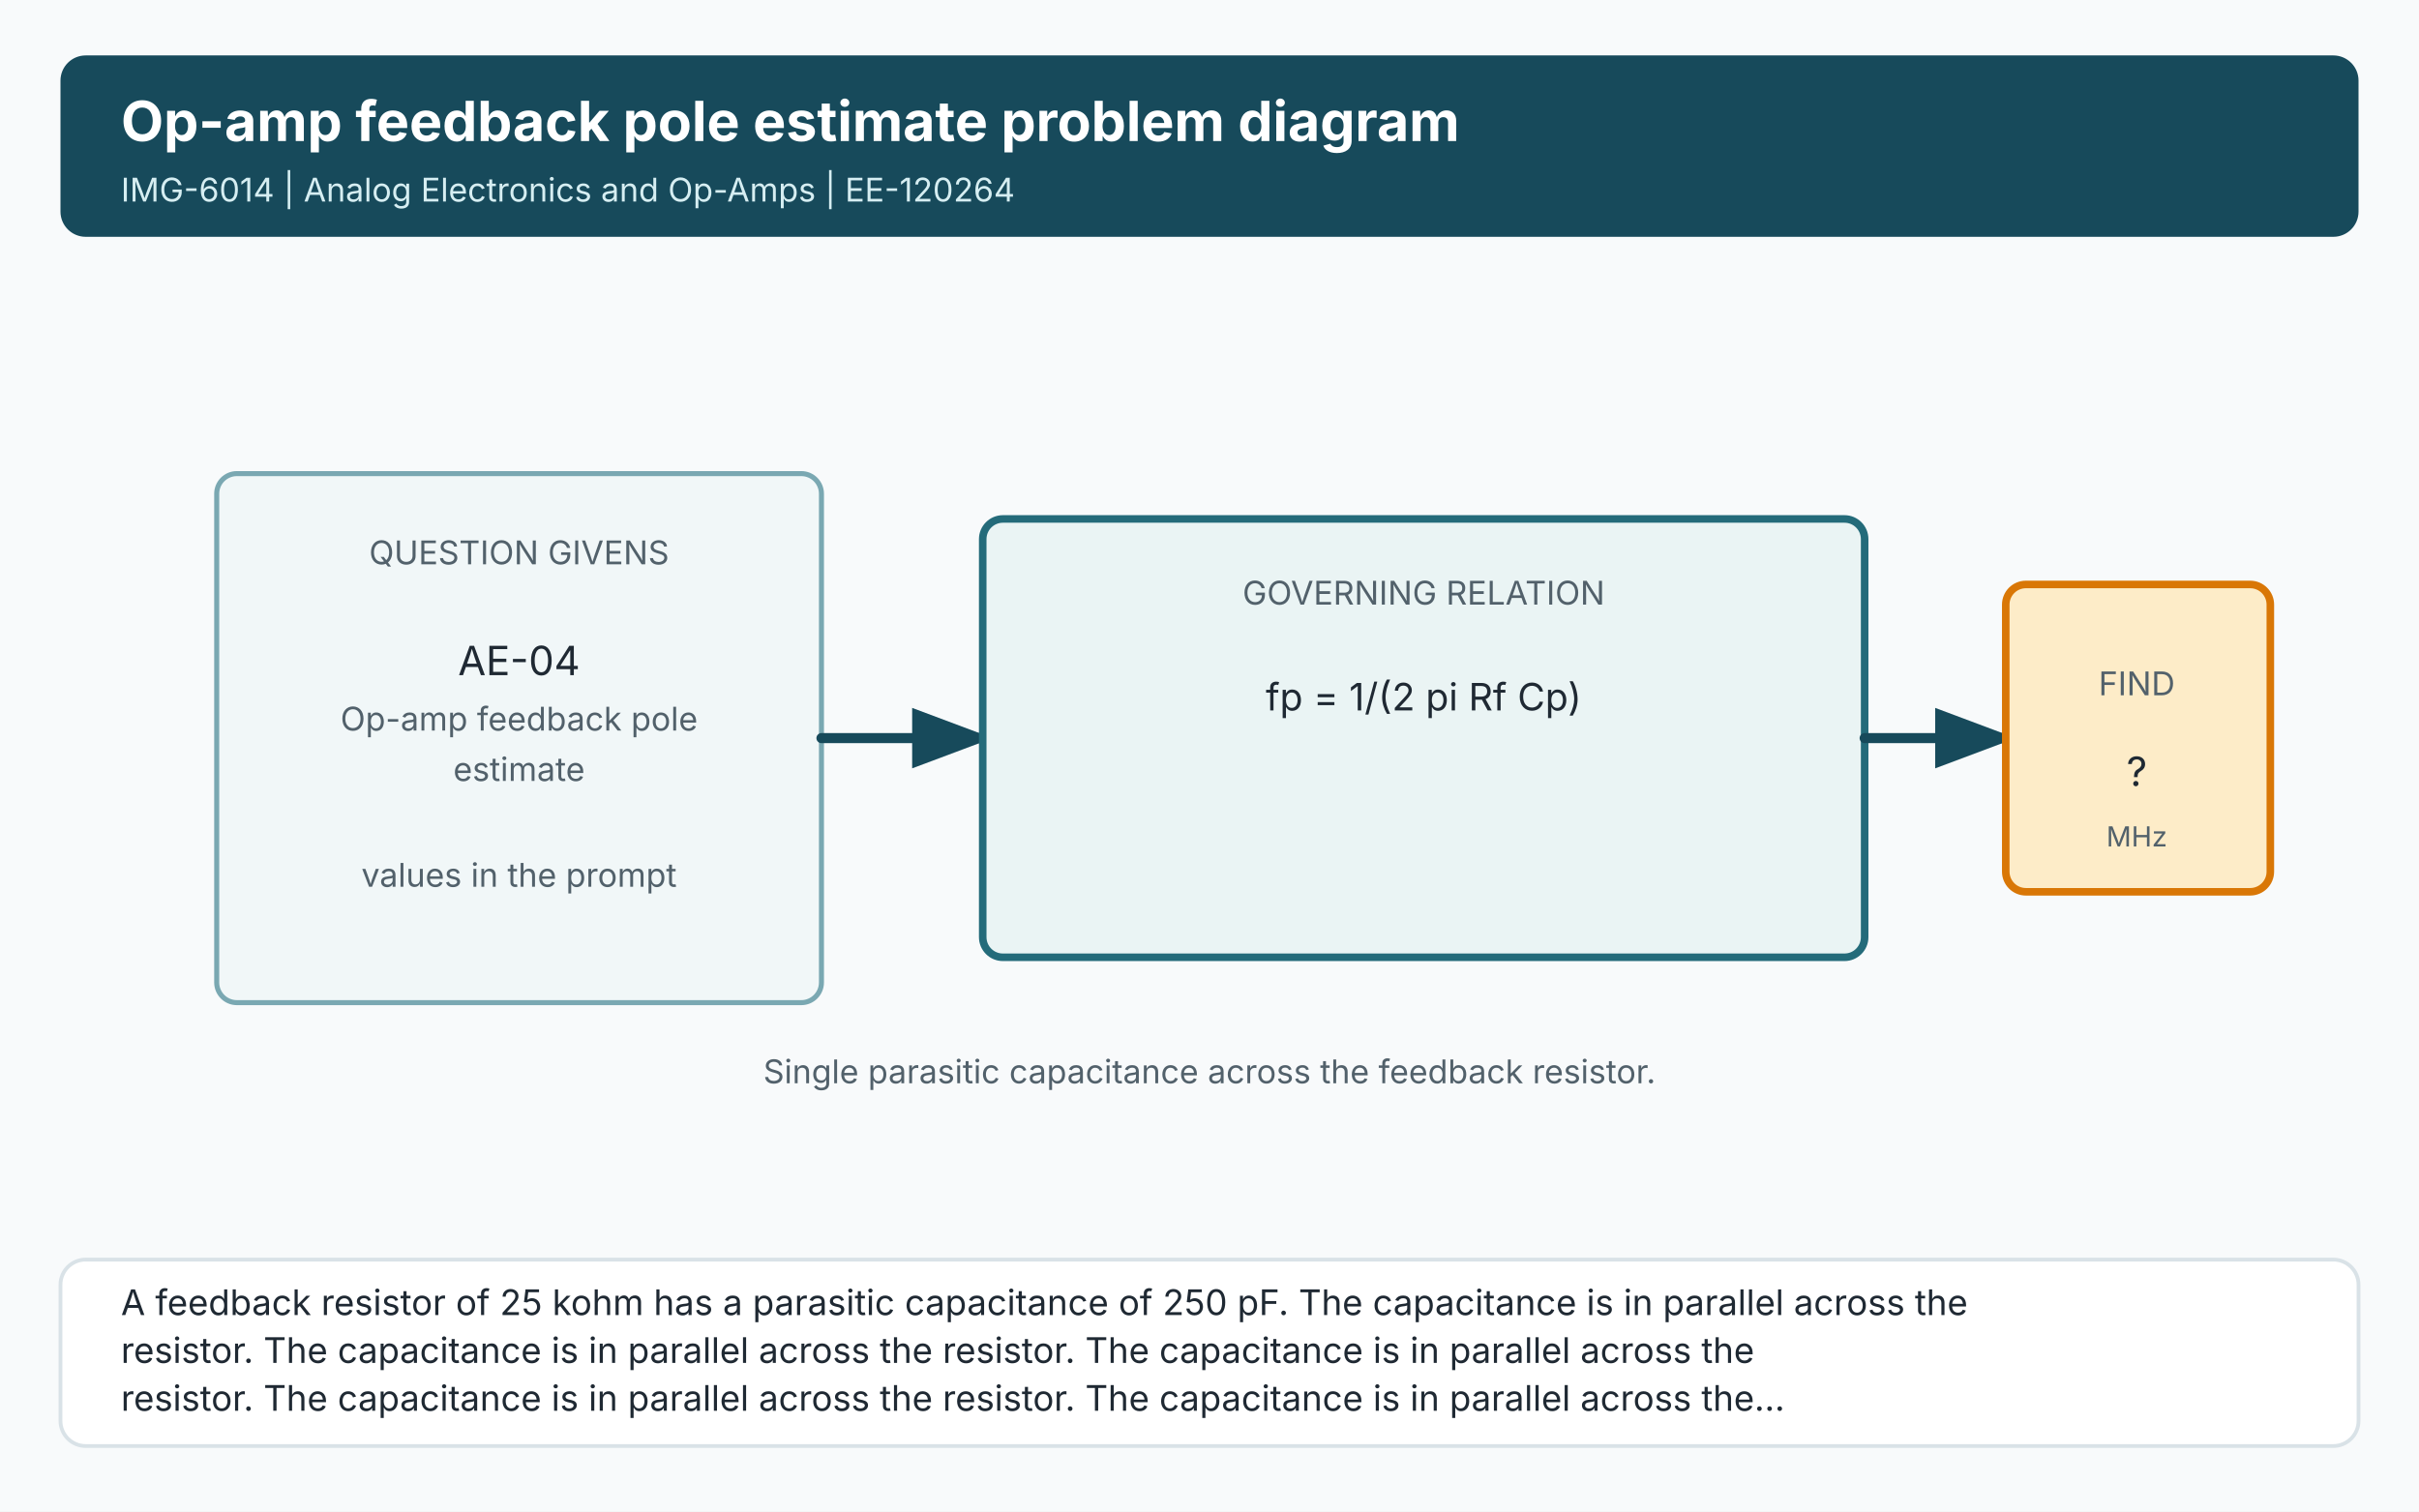
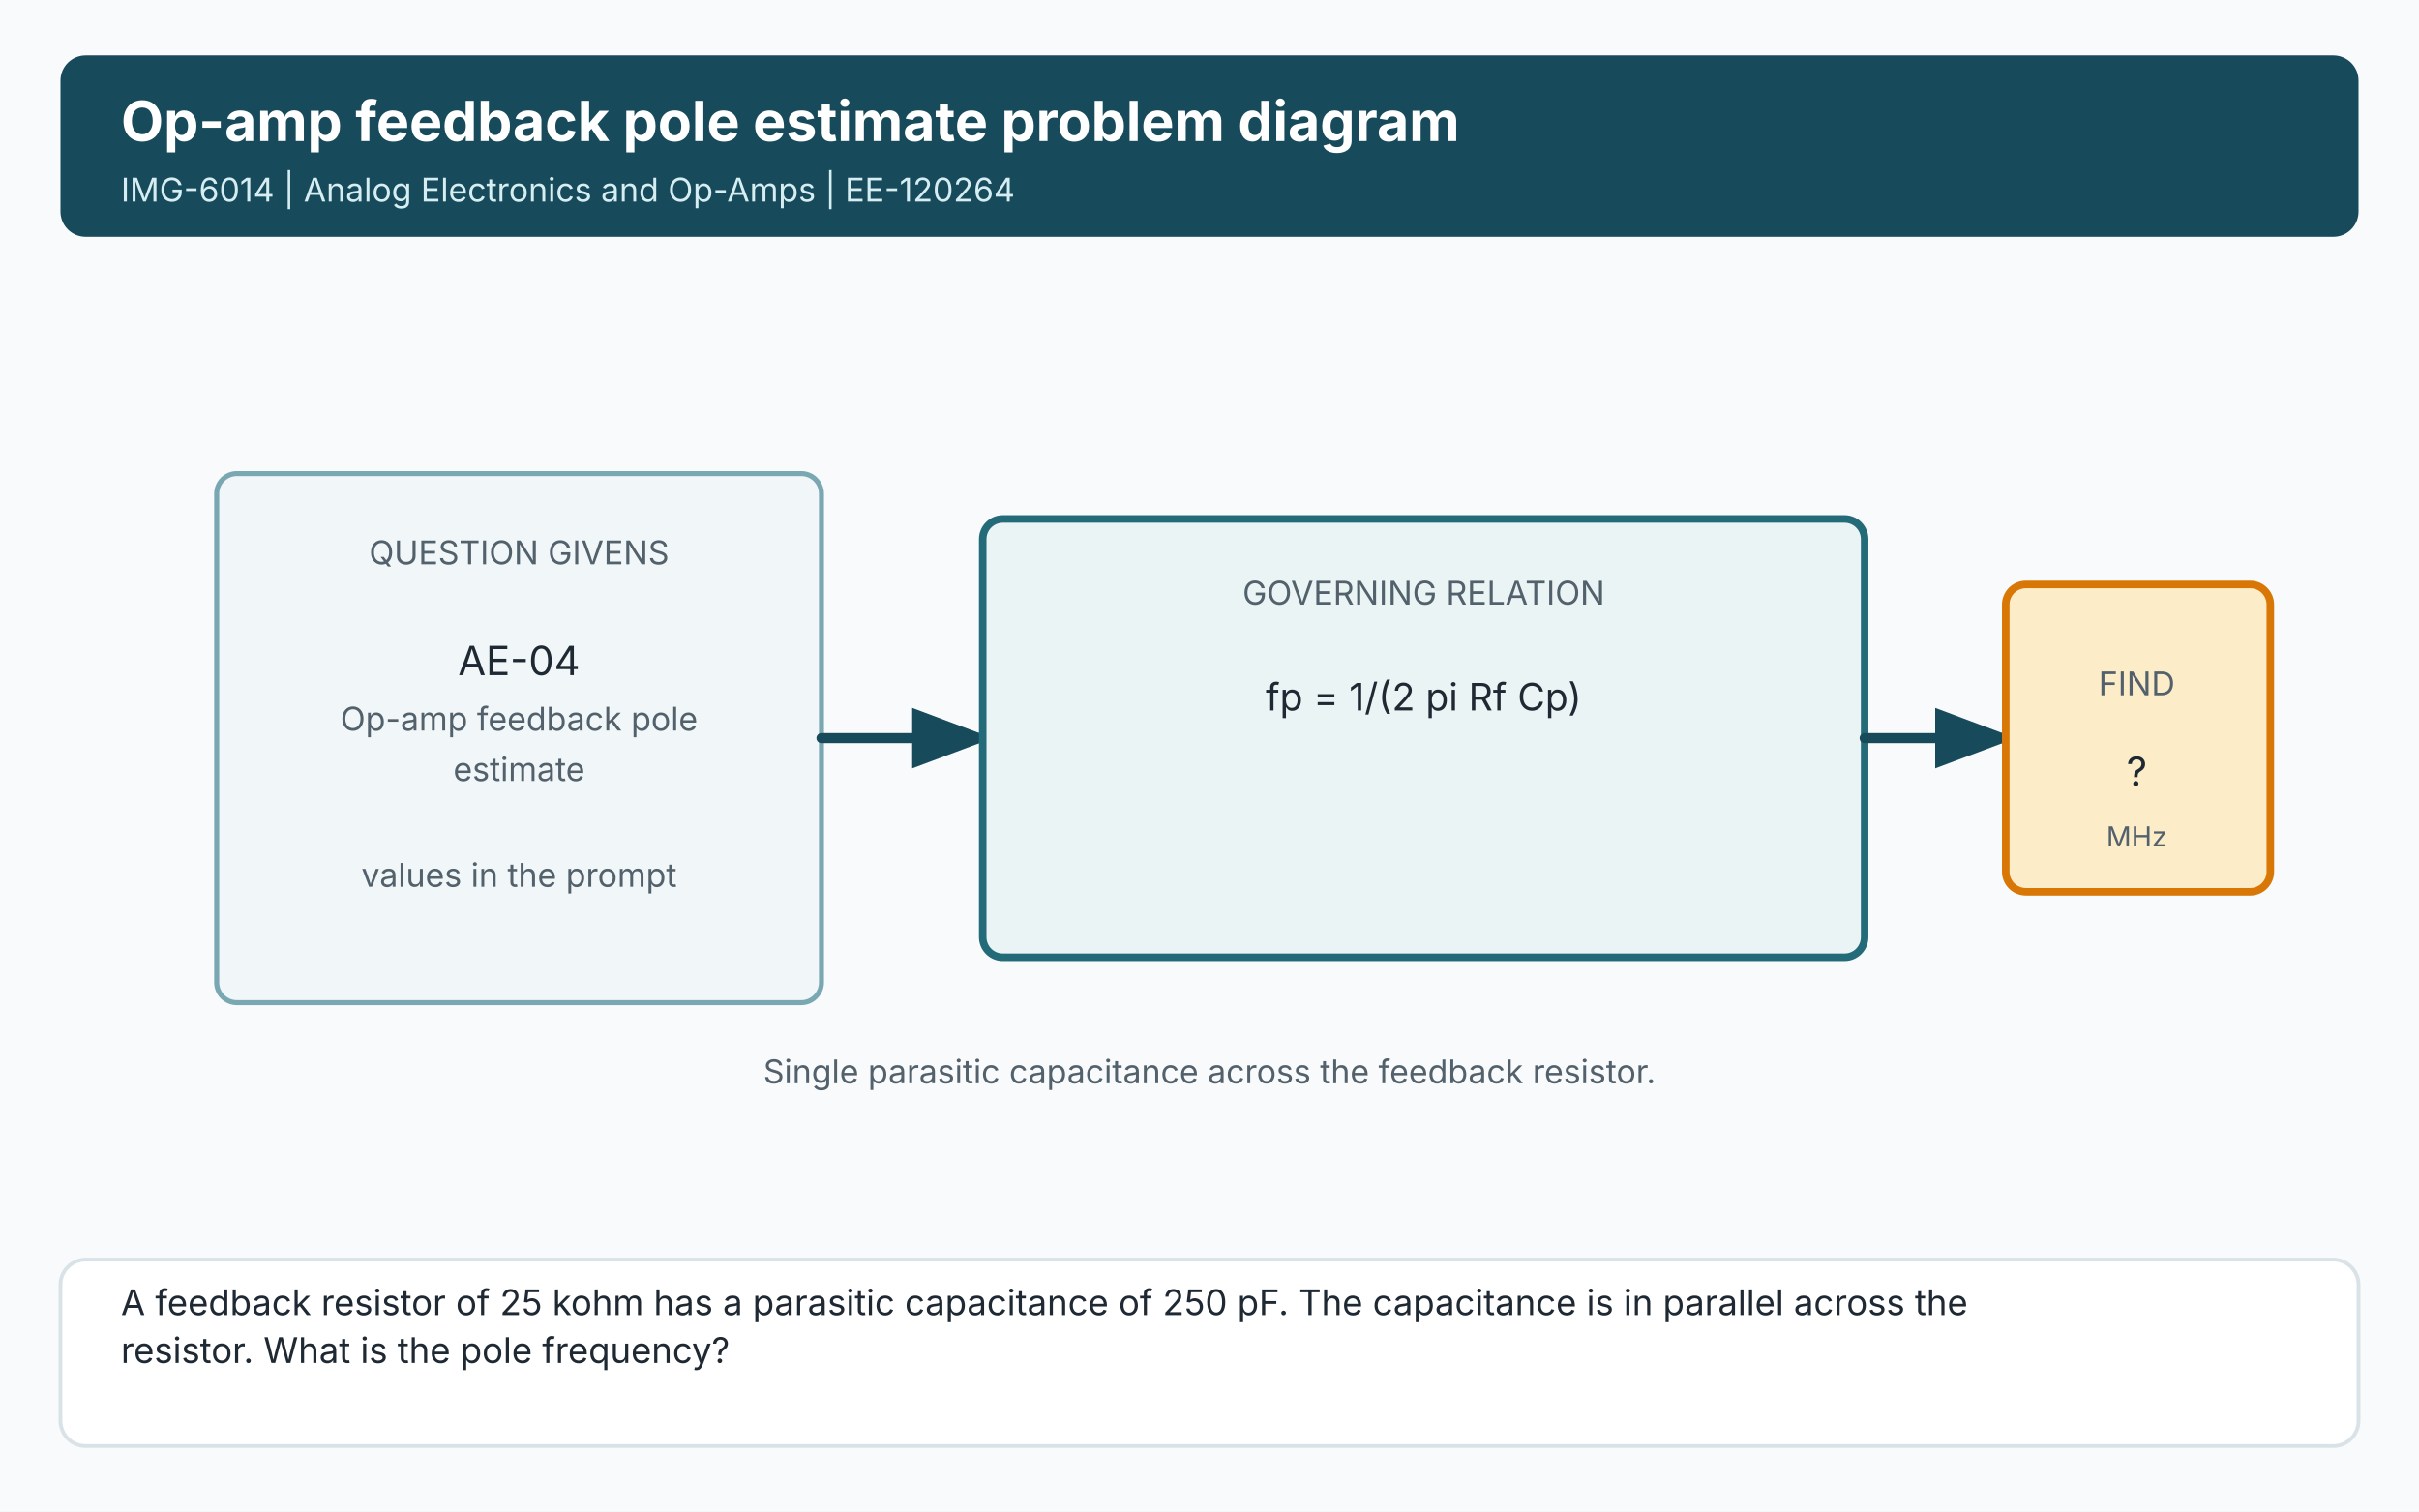
<svg xmlns="http://www.w3.org/2000/svg" width="960" height="600" viewBox="0 0 960 600" role="img" aria-labelledby="title desc">
  <defs>
    <marker id="arrow" markerWidth="10" markerHeight="10" refX="7" refY="3" orient="auto" markerUnits="strokeWidth">
      <path d="M0,0 L0,6 L8,3 z" fill="#174A5B" />
    </marker>
    <style>
.wire{stroke:#174A5B;stroke-width:4;fill:none;stroke-linecap:round;stroke-linejoin:round}
.thin{stroke:#44606B;stroke-width:2.4;fill:none;stroke-linecap:round;stroke-linejoin:round}
.accent{stroke:#D97706;stroke-width:4;fill:none;stroke-linecap:round;stroke-linejoin:round}
.accentFill{fill:#FDECC8;stroke:#D97706;stroke-width:3}
.box{fill:#EAF4F4;stroke:#246B7A;stroke-width:3}
.panel{fill:#FFFFFF;stroke:#D9E2E7;stroke-width:1.5}
.soft{fill:#F1F7F8;stroke:#7AA8B2;stroke-width:2}
.label{font-family:Inter,Arial,sans-serif;font-size:16px;fill:#1F2933}
.small{font-family:Inter,Arial,sans-serif;font-size:13px;fill:#52616B}
.tiny{font-family:Inter,Arial,sans-serif;font-size:11px;fill:#52616B}
.math{font-family:Inter,Arial,sans-serif;font-size:15px;fill:#1F2933}
</style>
  </defs>
  <rect x="0" y="0" width="960" height="600" fill="#F8FAFB" />
  <rect x="24" y="22" width="912" height="72" rx="10" fill="#174A5B" />
  <text x="48" y="56" font-family="Inter,Arial,sans-serif" font-size="22" font-weight="700" fill="#FFFFFF">Op-amp feedback pole estimate problem diagram</text>
  <text x="48" y="80" font-family="Inter,Arial,sans-serif" font-size="13" fill="#D6EEF2">IMG-6014 | Analog Electronics and Op-Amps | EE-120264</text>
  <rect class="soft" x="86" y="188" width="240" height="210" rx="8" />
  <text class="small" x="206" y="224" text-anchor="middle">QUESTION GIVENS</text>
  <text class="label" x="206" y="268" text-anchor="middle">AE-04</text>
  <text class="small" x="206" y="352" text-anchor="middle">values in the prompt</text>
  <line class="wire" x1="326" y1="293" x2="390" y2="293" marker-end="url(#arrow)" />
  <rect class="box" x="390" y="206" width="350" height="174" rx="8" />
  <text class="small" x="565" y="240" text-anchor="middle">GOVERNING RELATION</text>
  <line class="wire" x1="740" y1="293" x2="796" y2="293" marker-end="url(#arrow)" />
  <rect class="accentFill" x="796" y="232" width="105" height="122" rx="8" />
  <text class="small" x="848" y="276" text-anchor="middle">FIND</text>
  <text class="label" x="848" y="312" text-anchor="middle">?</text>
  <text class="tiny" x="848" y="336" text-anchor="middle">MHz</text>
  <text class="small" x="206" y="290" text-anchor="middle">Op-amp feedback pole</text>
  <text class="small" x="206" y="310" text-anchor="middle">estimate</text>
  <text class="math" x="565" y="282" text-anchor="middle">fp = 1/(2 pi Rf Cp)</text>
  <text class="small" x="480" y="430" text-anchor="middle">Single parasitic capacitance across the feedback resistor.</text>
  <rect class="panel" x="24" y="500" width="912" height="74" rx="10" />
  <text x="48" y="522" font-family="Inter,Arial,sans-serif" font-size="14" fill="#1F2933">A feedback resistor of 25 kohm has a parasitic capacitance of 250 pF. The capacitance is in parallel across the</text>
-   <text x="48" y="541" font-family="Inter,Arial,sans-serif" font-size="14" fill="#1F2933">resistor. The capacitance is in parallel across the resistor. The capacitance is in parallel across the</text>
-   <text x="48" y="560" font-family="Inter,Arial,sans-serif" font-size="14" fill="#1F2933">resistor. The capacitance is in parallel across the resistor. The capacitance is in parallel across the...</text>
+   <text x="48" y="541" font-family="Inter,Arial,sans-serif" font-size="14" fill="#1F2933">resistor. What is the pole frequency?</text>
</svg>
